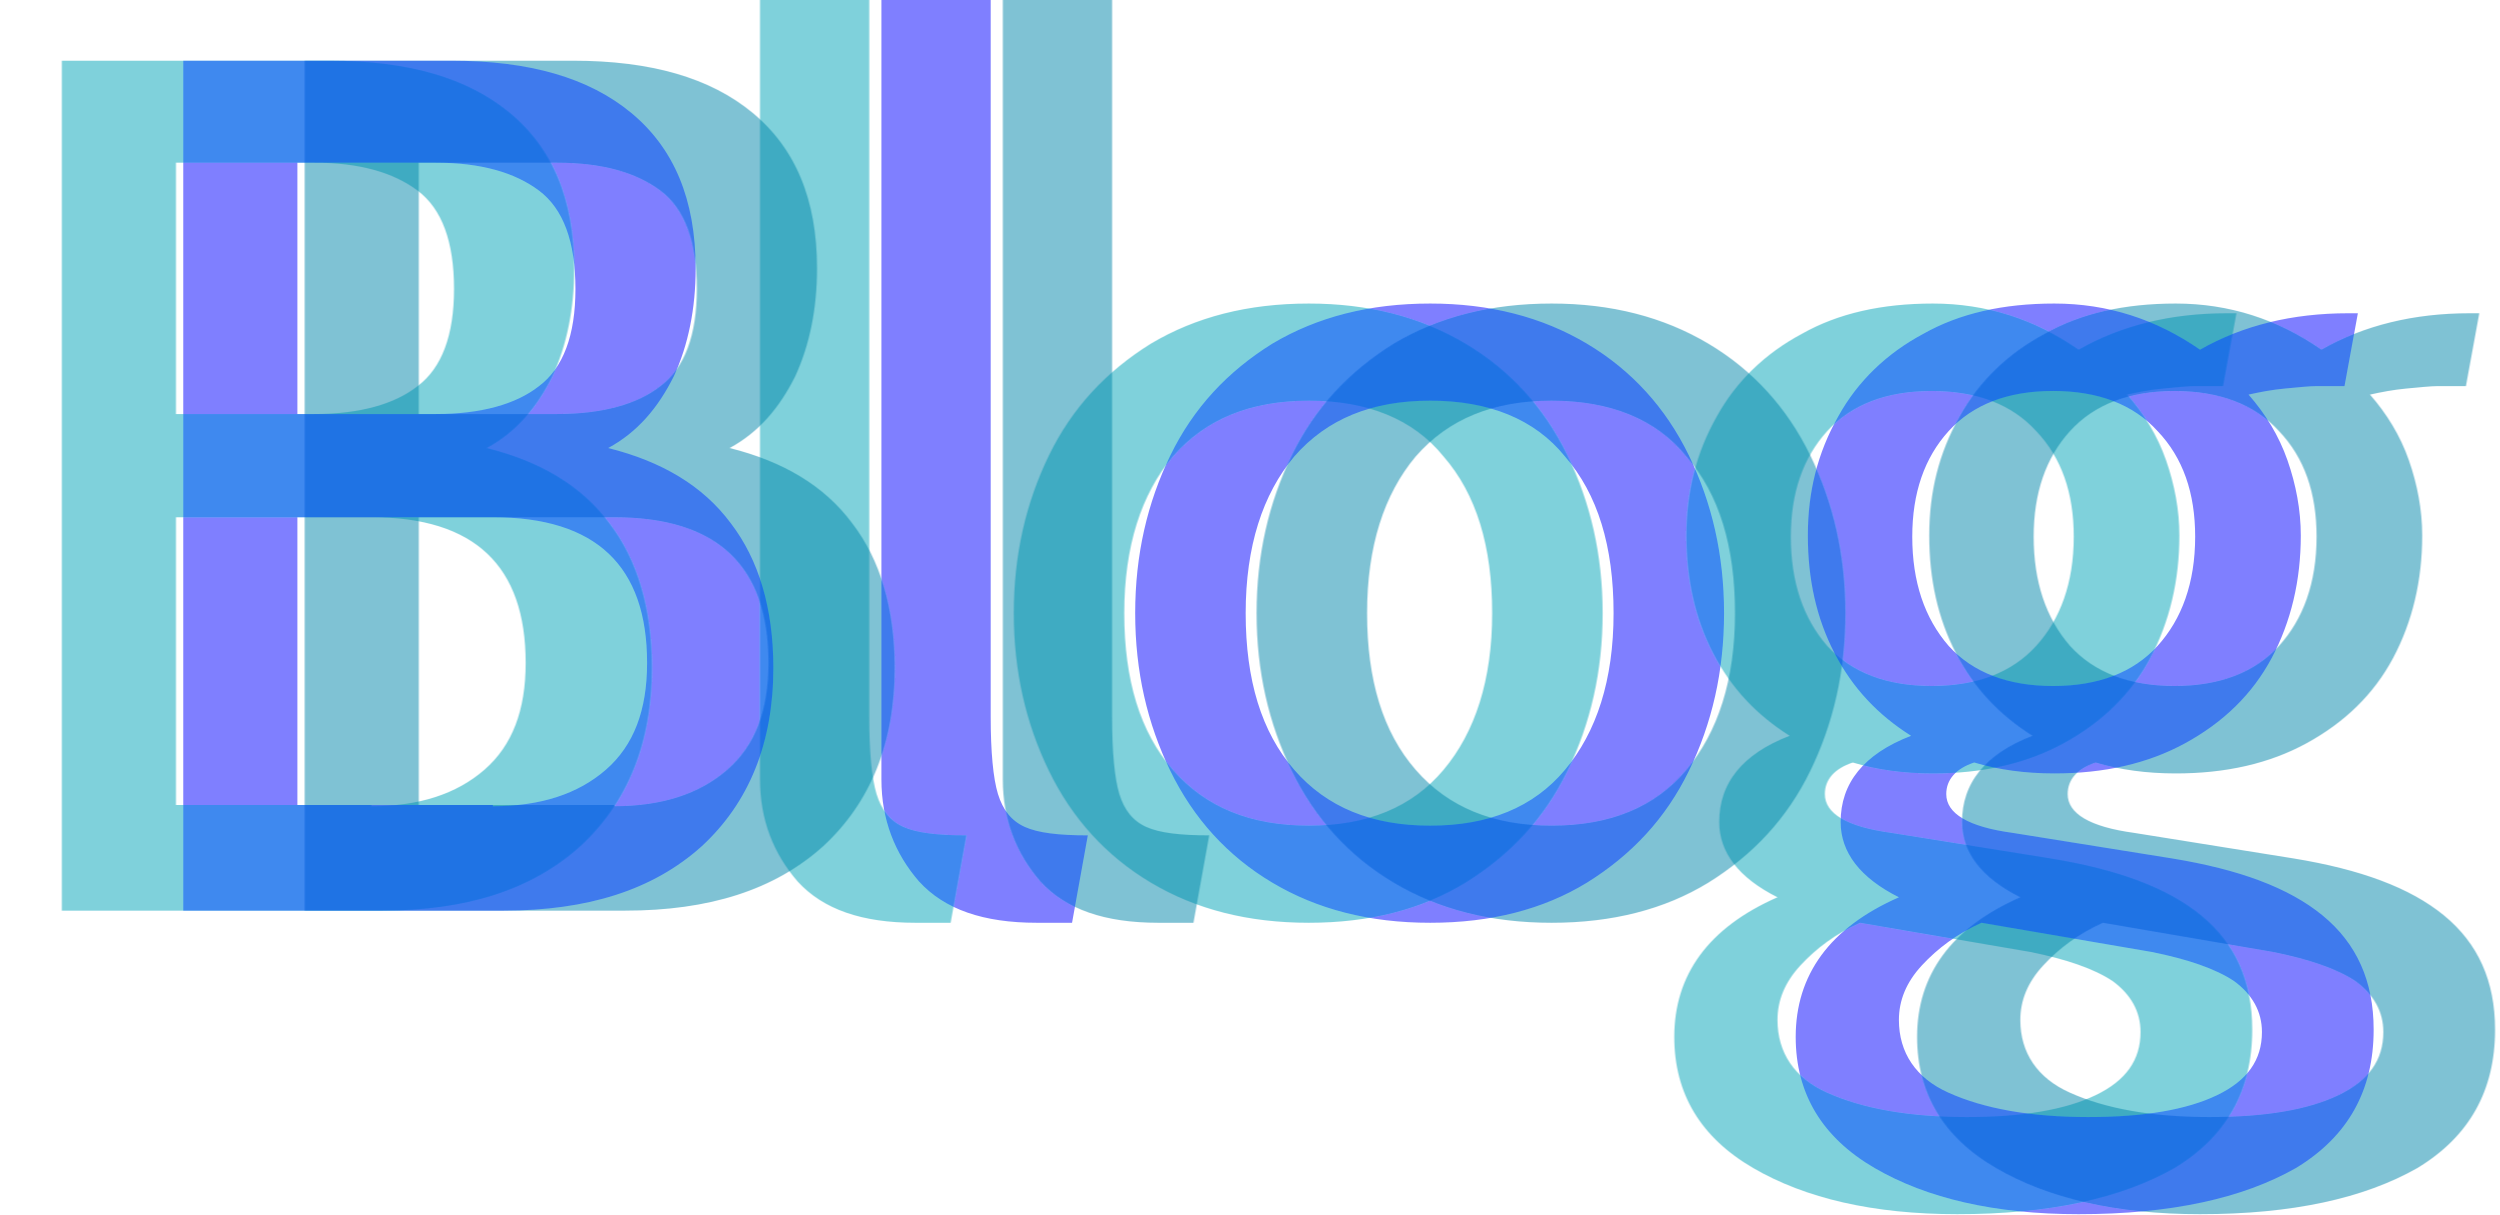
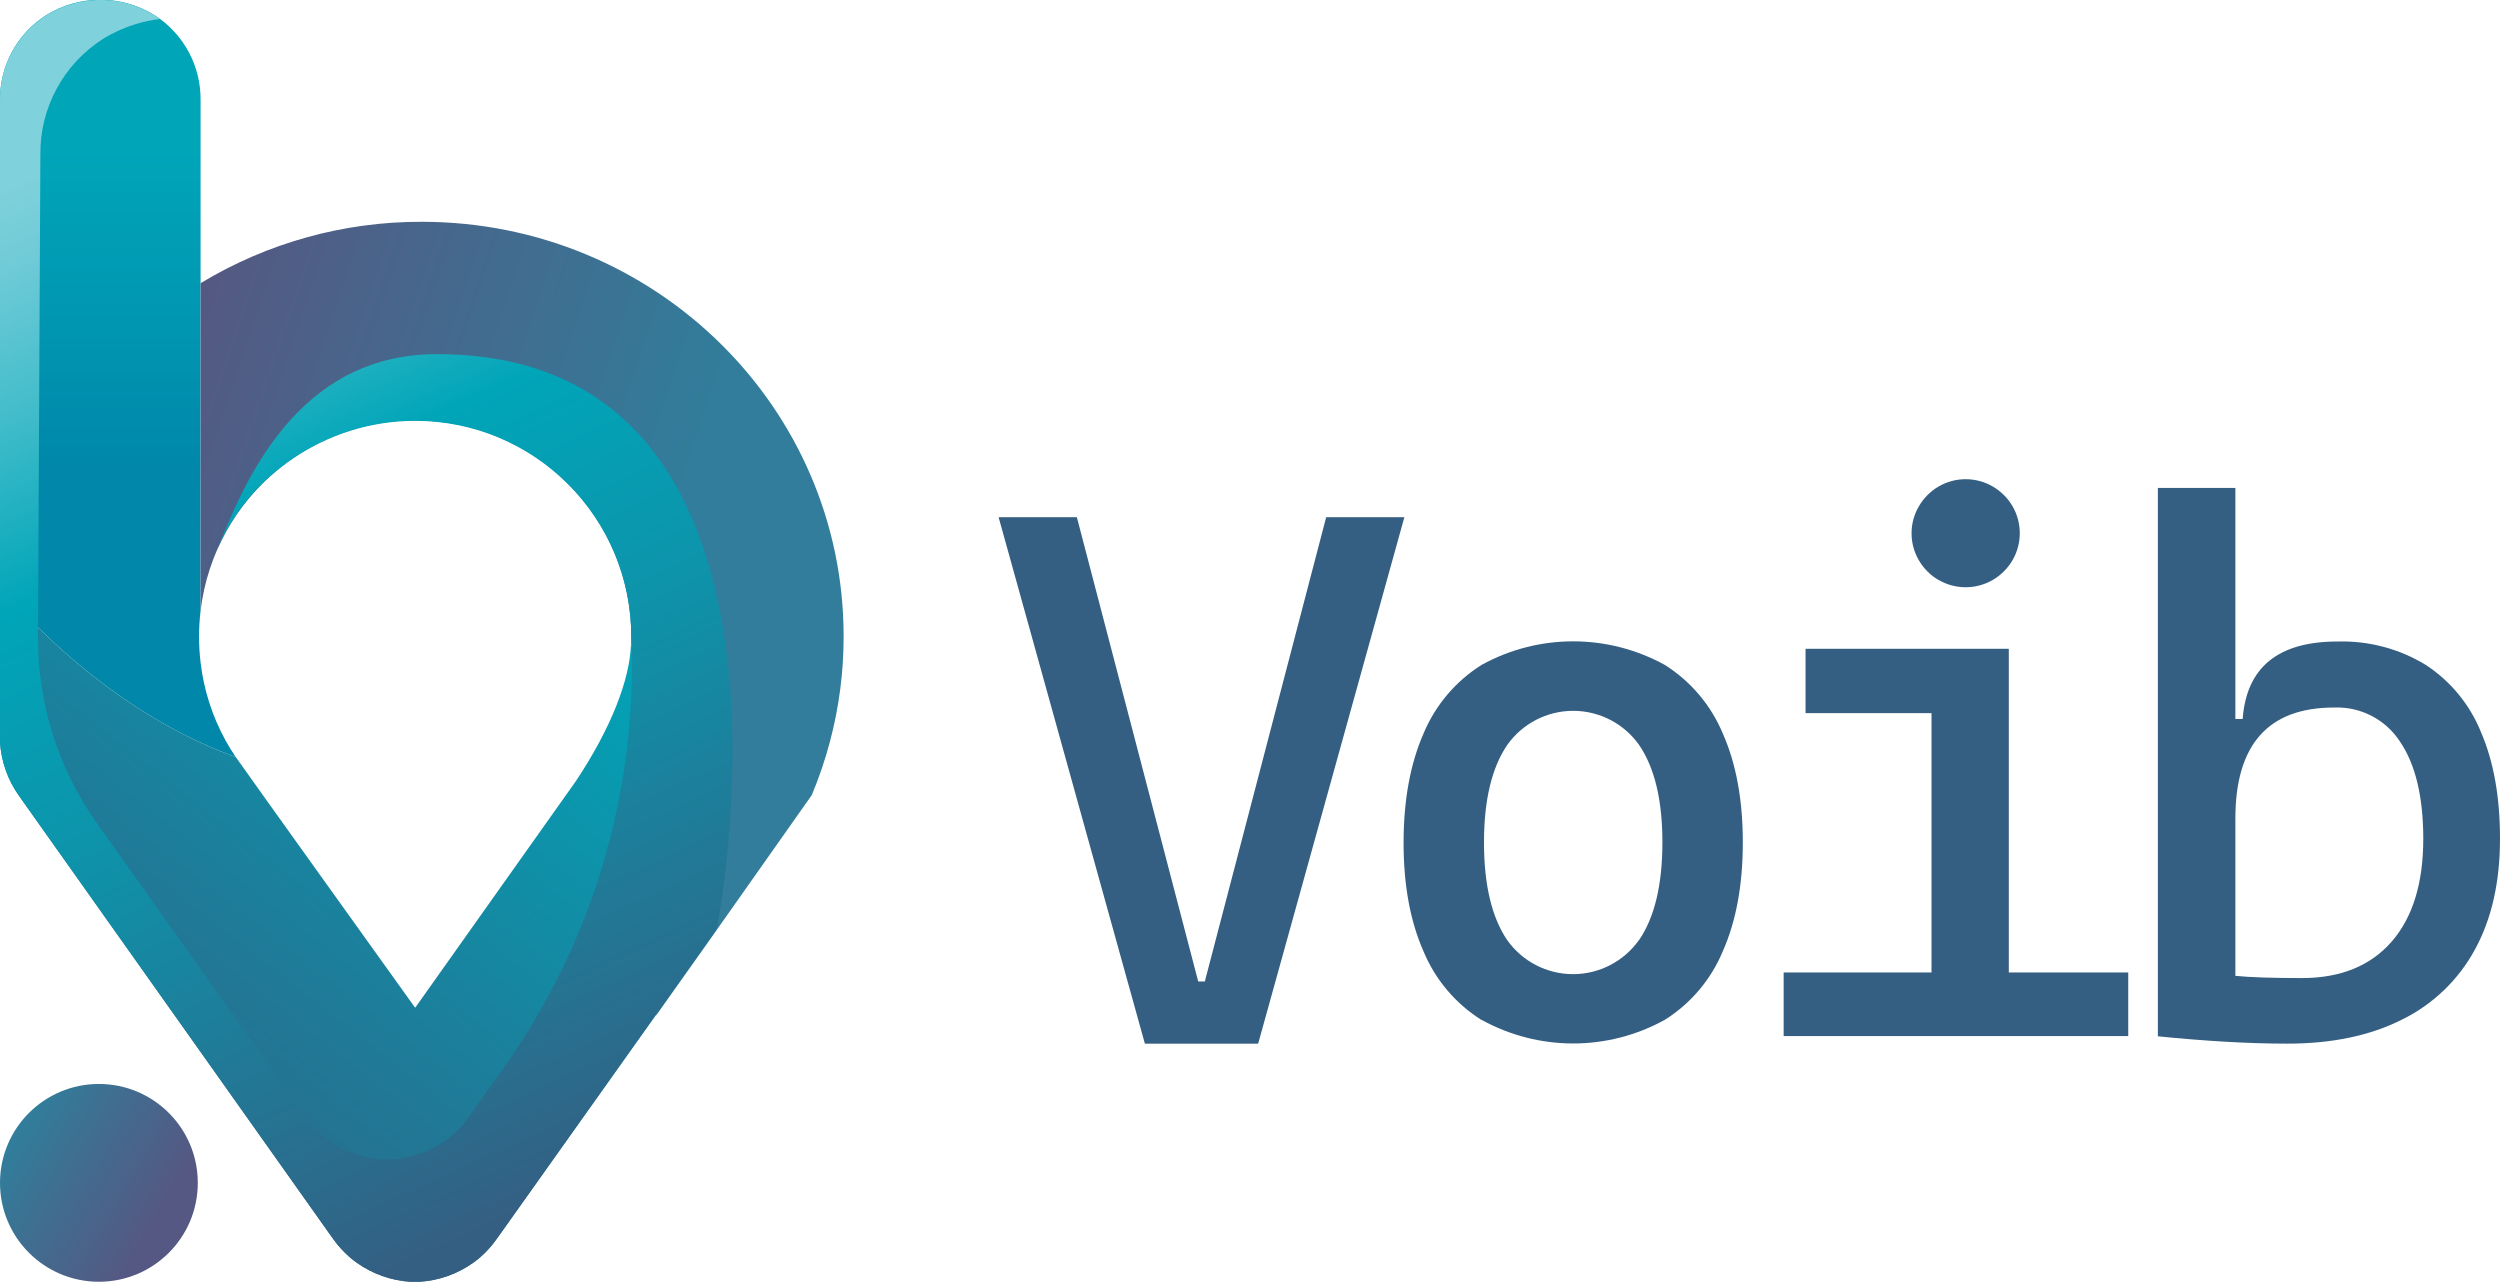
- <svg xmlns="http://www.w3.org/2000/svg" version="1.1" id="Capa_1" x="0px" y="0px" viewBox="0 0 205.9 100" style="enable-background:new 0 0 205.9 100;" xml:space="preserve">
-   <style type="text/css">
- 	.st0{filter:url(#editing-offset);}
- </style>
-   <filter id="editing-offset">
-     <feFlood flood-color="#00a5b8" flood-opacity="0.5" result="c1" />
-     <feFlood flood-color="#0087aa" flood-opacity="0.5" result="c2" />
-     <feFlood flood-color="#0000ff" flood-opacity="0.5" result="c3" />
-     <feComposite in="c1" in2="SourceAlpha" operator="in" result="text-c1" />
-     <feComposite in="c2" in2="SourceAlpha" operator="in" result="text-c2" />
-     <feComposite in="c3" in2="SourceAlpha" operator="in" result="text-c3" />
-     <feOffset dx="-10" dy="0" in="text-c1" result="text1" />
-     <feOffset dx="10" dy="0" in="text-c2" result="text2" />
-     <feOffset dx="0" dy="0" in="text-c3" result="text3" />
-     <feMerge>
-       <feMergeNode in="text1" />
-       <feMergeNode in="text2" />
-       <feMergeNode in="text3" />
-     </feMerge>
-   </filter>
-   <g class="st0">
-     <g transform="translate(152.3938, 125)">
-       <path d="M-102.3-88.1L-102.3-88.1c4.4,1.1,7.8,3.1,10.1,6.2l0,0l0,0c2.3,3,3.5,7,3.5,11.9l0,0l0,0c0,6.2-2,11.1-5.9,14.7l0,0l0,0    c-4,3.6-9.4,5.3-16.3,5.3l0,0h-26.4v-70h22.1l0,0c6.4,0,11.3,1.4,14.8,4.3l0,0l0,0c3.5,2.9,5.3,7.1,5.3,12.8l0,0l0,0    c0,3.3-0.6,6.3-1.8,8.9l0,0l0,0C-98.2-91.4-99.9-89.4-102.3-88.1L-102.3-88.1z M-127.9-111.5v20.6h11.4l0,0c3.7,0,6.6-0.8,8.5-2.3    l0,0l0,0c2-1.5,3-4.2,3-8l0,0l0,0c0-3.9-1-6.6-3-8.1l0,0l0,0c-2-1.5-4.8-2.3-8.5-2.3l0,0H-127.9z M-111.8-58.6L-111.8-58.6    c3.9,0,7-1,9.3-3l0,0l0,0c2.3-2,3.4-4.9,3.4-8.8l0,0l0,0c0-8-4.2-12-12.7-12l0,0h-16.1v23.7H-111.8z M-67-49L-67-49    c-4.4,0-7.6-1.1-9.7-3.4l0,0l0,0c-2-2.3-3.1-5.1-3.1-8.4l0,0V-125h9v59l0,0c0,2.9,0.2,5.1,0.6,6.4l0,0l0,0    c0.4,1.3,1.1,2.2,2.2,2.7l0,0l0,0c1.1,0.5,2.8,0.7,5.2,0.7l0,0l-1.3,7.2H-67z M-34.6-49L-34.6-49c-5,0-9.3-1.1-13-3.3l0,0l0,0    c-3.7-2.2-6.5-5.3-8.4-9.2l0,0l0,0c-1.9-3.9-2.9-8.2-2.9-13l0,0l0,0c0-4.8,1-9.1,2.9-13l0,0l0,0c1.9-3.9,4.7-6.9,8.4-9.2l0,0l0,0    c3.7-2.2,8-3.3,13-3.3l0,0l0,0c4.9,0,9.2,1.1,12.9,3.3l0,0l0,0c3.7,2.2,6.5,5.3,8.4,9.2l0,0l0,0c1.9,3.9,2.9,8.2,2.9,13l0,0l0,0    c0,4.8-1,9.1-2.9,13l0,0l0,0c-1.9,3.9-4.7,6.9-8.4,9.2l0,0l0,0C-25.3-50.1-29.6-49-34.6-49L-34.6-49z M-34.6-57L-34.6-57    c4.8,0,8.5-1.5,11.1-4.6l0,0l0,0c2.6-3.1,4-7.4,4-12.9l0,0l0,0c0-5.5-1.3-9.8-4-12.9l0,0l0,0C-26-90.5-29.8-92-34.6-92l0,0l0,0    c-4.8,0-8.5,1.5-11.2,4.6l0,0l0,0c-2.6,3.1-4,7.4-4,12.9l0,0l0,0c0,5.5,1.3,9.8,4,12.9l0,0l0,0C-43.1-58.5-39.4-57-34.6-57    L-34.6-57z M18.8-25L18.8-25C11.9-25,6.3-26.3,2-28.8l0,0l0,0c-4.3-2.5-6.5-6.1-6.5-10.8l0,0l0,0c0-5.1,2.8-9,8.5-11.5l0,0l0,0    c-3.2-1.6-4.8-3.7-4.8-6.2l0,0l0,0c0-3.2,1.9-5.6,5.8-7.1l0,0l0,0c-2.7-1.7-4.8-3.9-6.3-6.8l0,0l0,0c-1.5-2.9-2.2-6.1-2.2-9.7l0,0    l0,0c0-3.6,0.8-6.8,2.5-9.8l0,0l0,0c1.6-2.9,4-5.2,7-6.8l0,0l0,0c3-1.7,6.6-2.5,10.8-2.5l0,0l0,0c4.4,0,8.4,1.3,12,3.8l0,0l0,0    c3.5-2,7.6-3,12.2-3l0,0h0.8l-1.1,6h-2.3l0,0c-0.6,0-1.5,0.1-2.6,0.2l0,0l0,0c-1.1,0.1-2.1,0.3-3,0.5l0,0l0,0    c1.4,1.6,2.5,3.4,3.2,5.4l0,0l0,0c0.7,2,1.1,4.1,1.1,6.2l0,0l0,0c0,3.7-0.8,7.1-2.4,10.1l0,0l0,0c-1.6,3-4,5.3-7.1,7l0,0l0,0    c-3.1,1.7-6.7,2.5-10.8,2.5l0,0l0,0c-2.4,0-4.6-0.3-6.6-0.9l0,0l0,0c-1.5,0.5-2.3,1.4-2.3,2.6l0,0l0,0c0,1.6,1.8,2.7,5.5,3.2l0,0    l13.1,2.1l0,0c5.5,0.9,9.6,2.4,12.4,4.7l0,0l0,0c2.8,2.3,4.2,5.4,4.2,9.4l0,0l0,0c0,5-2.1,8.8-6.4,11.4l0,0l0,0    C32.3-26.3,26.4-25,18.8-25L18.8-25z M16.7-68.5L16.7-68.5c3.7,0,6.6-1.1,8.6-3.3l0,0l0,0c2-2.2,3.1-5.2,3.1-9l0,0l0,0    c0-3.6-1-6.5-3.1-8.7l0,0l0,0c-2-2.2-4.9-3.3-8.6-3.3l0,0l0,0c-3.7,0-6.6,1.1-8.6,3.3l0,0l0,0c-2,2.2-3,5.1-3,8.7l0,0l0,0    c0,3.7,1,6.7,3,9l0,0l0,0C10.1-69.6,13-68.5,16.7-68.5L16.7-68.5z M19.6-33L19.6-33c4.6,0,8.1-0.6,10.6-1.8l0,0l0,0    c2.5-1.2,3.7-2.9,3.7-5.2l0,0l0,0c0-1.7-0.8-3.1-2.3-4.2l0,0l0,0c-1.5-1-3.8-1.8-6.8-2.4l0,0l-14-2.4l0,0c-2,0.9-3.6,2.1-4.9,3.5    l0,0l0,0c-1.3,1.4-1.9,2.9-1.9,4.5l0,0l0,0c0,2.7,1.4,4.8,4.1,6l0,0l0,0C11-33.7,14.8-33,19.6-33L19.6-33z" />
+ <svg xmlns="http://www.w3.org/2000/svg" xmlns:xlink="http://www.w3.org/1999/xlink" viewBox="0 0 439.59 225.43">
+   <defs>
+     <style>.cls-1{fill:url(#Degradado_sin_nombre_140);}.cls-2{fill:url(#Degradado_sin_nombre_108);}.cls-3{fill:url(#Degradado_sin_nombre_113);}.cls-4{fill:url(#Degradado_sin_nombre_140-2);}.cls-5{fill:url(#Degradado_sin_nombre_135);}.cls-6{fill:#345f83;}</style>
+     <linearGradient id="Degradado_sin_nombre_140" x1="32.45" y1="216.68" x2="2.33" y2="199.29" gradientUnits="userSpaceOnUse">
+       <stop offset="0.15" stop-color="#555882" />
+       <stop offset="0.77" stop-color="#3b7394" />
+       <stop offset="0.98" stop-color="#317d9b" />
+     </linearGradient>
+     <linearGradient id="Degradado_sin_nombre_108" x1="20.73" y1="133.12" x2="20.73" gradientUnits="userSpaceOnUse">
+       <stop offset="0.38" stop-color="#0087aa" />
+       <stop offset="0.53" stop-color="#0093b0" />
+       <stop offset="0.8" stop-color="#00a5b8" />
+     </linearGradient>
+     <linearGradient id="Degradado_sin_nombre_113" x1="94.06" y1="96.06" x2="0.88" y2="215.36" gradientUnits="userSpaceOnUse">
+       <stop offset="0" stop-color="#00a5b8" />
+       <stop offset="0.55" stop-color="#1e7c99" />
+       <stop offset="1" stop-color="#345f83" />
+     </linearGradient>
+     <linearGradient id="Degradado_sin_nombre_140-2" x1="7.66" y1="77.57" x2="113.77" y2="113.1" xlink:href="#Degradado_sin_nombre_140" />
+     <linearGradient id="Degradado_sin_nombre_135" x1="17.11" y1="16.37" x2="105.11" y2="209.31" gradientUnits="userSpaceOnUse">
+       <stop offset="0.04" stop-color="#7fd1db" />
+       <stop offset="0.1" stop-color="#6fcbd7" />
+       <stop offset="0.21" stop-color="#44bdcb" />
+       <stop offset="0.36" stop-color="#00a5b8" />
+       <stop offset="0.56" stop-color="#0d94ab" />
+       <stop offset="0.94" stop-color="#2f6688" />
+       <stop offset="0.99" stop-color="#345f83" />
+     </linearGradient>
+   </defs>
+   <g id="Capa_2" data-name="Capa 2">
+     <g id="Capa_1-2" data-name="Capa 1">
+       <circle class="cls-1" cx="17.39" cy="207.99" r="17.39" />
+       <path class="cls-2" d="M41.45,133.12c-.63-.94-1.23-1.9-1.78-2.9a37.48,37.48,0,0,1-4.4-13.72,38.56,38.56,0,0,1,0-9.11s0-.06,0-.08V49.79h0V17.68a17.52,17.52,0,0,0-8.07-15,18.1,18.1,0,0,0-19.12,0A17.49,17.49,0,0,0,0,17.66v85.53C11,115.89,25.28,127.25,41.45,133.12Z" />
+       <path class="cls-3" d="M110.94,113.45c-.24,6.06-3.41,14.46-9.66,23.87l0,0L73,177.2s-30.55-42.61-31.54-44.08C25.28,127.25,11,115.89,0,103.19v26.27q0,.48,0,1A18.26,18.26,0,0,0,3.39,140L57.7,216.61h0l.9,1.26A18.28,18.28,0,0,0,61.42,221l.4.34c.13.11.27.22.4.31l.55.41a18.22,18.22,0,0,0,9.37,3.32l.51,0H73l.8,0a18.22,18.22,0,0,0,9.37-3.32l.48-.35c.17-.12.32-.25.47-.37l0,0,.44-.38a17.56,17.56,0,0,0,2.75-3.08l.91-1.27h0l27-38C122.45,157.08,122.57,133.61,110.94,113.45Z" />
+       <path class="cls-4" d="M74.17,39A74.71,74.71,0,0,0,35.28,49.79v57.52A38,38,0,0,1,111,112c0,.5,0,1,0,1.5,11.63,20.16,11.51,43.63,4.3,65.15l9.22-13h0L142.6,140l.15-.22h0a71.68,71.68,0,0,0,3.19-9.4h0a71.71,71.71,0,0,0,2.4-18.46C148.35,71.63,115.14,39,74.17,39Z" />
+       <path class="cls-5" d="M76.83,62.27c-24.94,0-34.17,23.1-38.87,35C43.27,83.83,57.23,74,73,74a38,38,0,0,1,38,38v0a122.31,122.31,0,0,1-22.43,75.76l-5.21,7.34h0l-.91,1.27a17.56,17.56,0,0,1-2.75,3.08l-.44.38,0,0-.47.37-.48.35a18.22,18.22,0,0,1-9.37,3.32l-.8,0h-.39l-.51,0a18.22,18.22,0,0,1-9.37-3.32l-.55-.41a3.9,3.9,0,0,1-.4-.31l-.4-.34a18.28,18.28,0,0,1-2.81-3.14l-.9-1.26h0L17,144.69A56.13,56.13,0,0,1,6.68,111.94c.14-29.48.42-84.77.42-84.77a23.8,23.8,0,0,1,11-20.32,24.59,24.59,0,0,1,5.81-2.63,24.92,24.92,0,0,1,4.24-.88c-.3-.22-.61-.42-.93-.62a18.1,18.1,0,0,0-19.12,0A17.49,17.49,0,0,0,0,17.66v111.8q0,.48,0,1A18.26,18.26,0,0,0,3.39,140L57.7,216.61h0l.9,1.26A18.28,18.28,0,0,0,61.42,221l.4.34c.13.11.27.22.4.31l.55.41a18.22,18.22,0,0,0,9.37,3.32l.51,0H73l.8,0a18.22,18.22,0,0,0,9.37-3.32l.48-.35c.17-.12.32-.25.47-.37l0,0,.44-.38a17.56,17.56,0,0,0,2.75-3.08l.91-1.27h0l27-38,9.22-13h0l1.61-2.27C128.27,151.6,142.15,62.27,76.83,62.27Z" />
+       <path class="cls-6" d="M175.59,90.94h13.76l21.34,81.64h1.16l21.34-81.64h13.75l-25.71,92.57H201.31Z" />
+       <path class="cls-6" d="M260.52,179.36a26.05,26.05,0,0,1-10.22-12.09q-3.51-7.94-3.5-19.12T250.3,129a26.15,26.15,0,0,1,10.22-12.09,33.38,33.38,0,0,1,32.2,0A26.15,26.15,0,0,1,302.94,129q3.51,7.93,3.51,19.12t-3.51,19.12a26.05,26.05,0,0,1-10.22,12.09,33.31,33.31,0,0,1-32.2,0Zm27.7-14.08q4.08-6,4.09-17.13T288.22,131a14.2,14.2,0,0,0-23.2,0q-4.08,6-4.08,17.13T265,165.28a14.2,14.2,0,0,0,23.2,0Z" />
+       <path class="cls-6" d="M353.22,171h21v11.18H313.63V171h26V125.4H317.48V114.08h35.74Zm-12.34-69a9.62,9.62,0,0,1-3.47-3.47,9.41,9.41,0,0,1,0-9.51,9.65,9.65,0,0,1,3.47-3.48,9.47,9.47,0,0,1,9.51,0A9.67,9.67,0,0,1,353.87,89a9.47,9.47,0,0,1,0,9.51,9.65,9.65,0,0,1-3.48,3.47,9.47,9.47,0,0,1-9.51,0Z" />
+       <path class="cls-6" d="M426.48,116.88a25.52,25.52,0,0,1,9.77,11.86q3.35,7.78,3.34,18.77,0,11.38-4.4,19.44a29.27,29.27,0,0,1-12.79,12.31q-8.38,4.25-20.22,4.25-9.9,0-22.75-1.29V85.8h13.63v40.63h1.28q1-13.64,16.71-13.63A28.21,28.21,0,0,1,426.48,116.88Zm-5.91,48.66q5.52-6.39,5.53-18,0-11.12-4.09-17.13a13.19,13.19,0,0,0-11.6-6q-17.36,0-17.35,19.54v27.64q3.85.39,11.82.39Q415,171.94,420.57,165.54Z" />
    </g>
  </g>
</svg>
